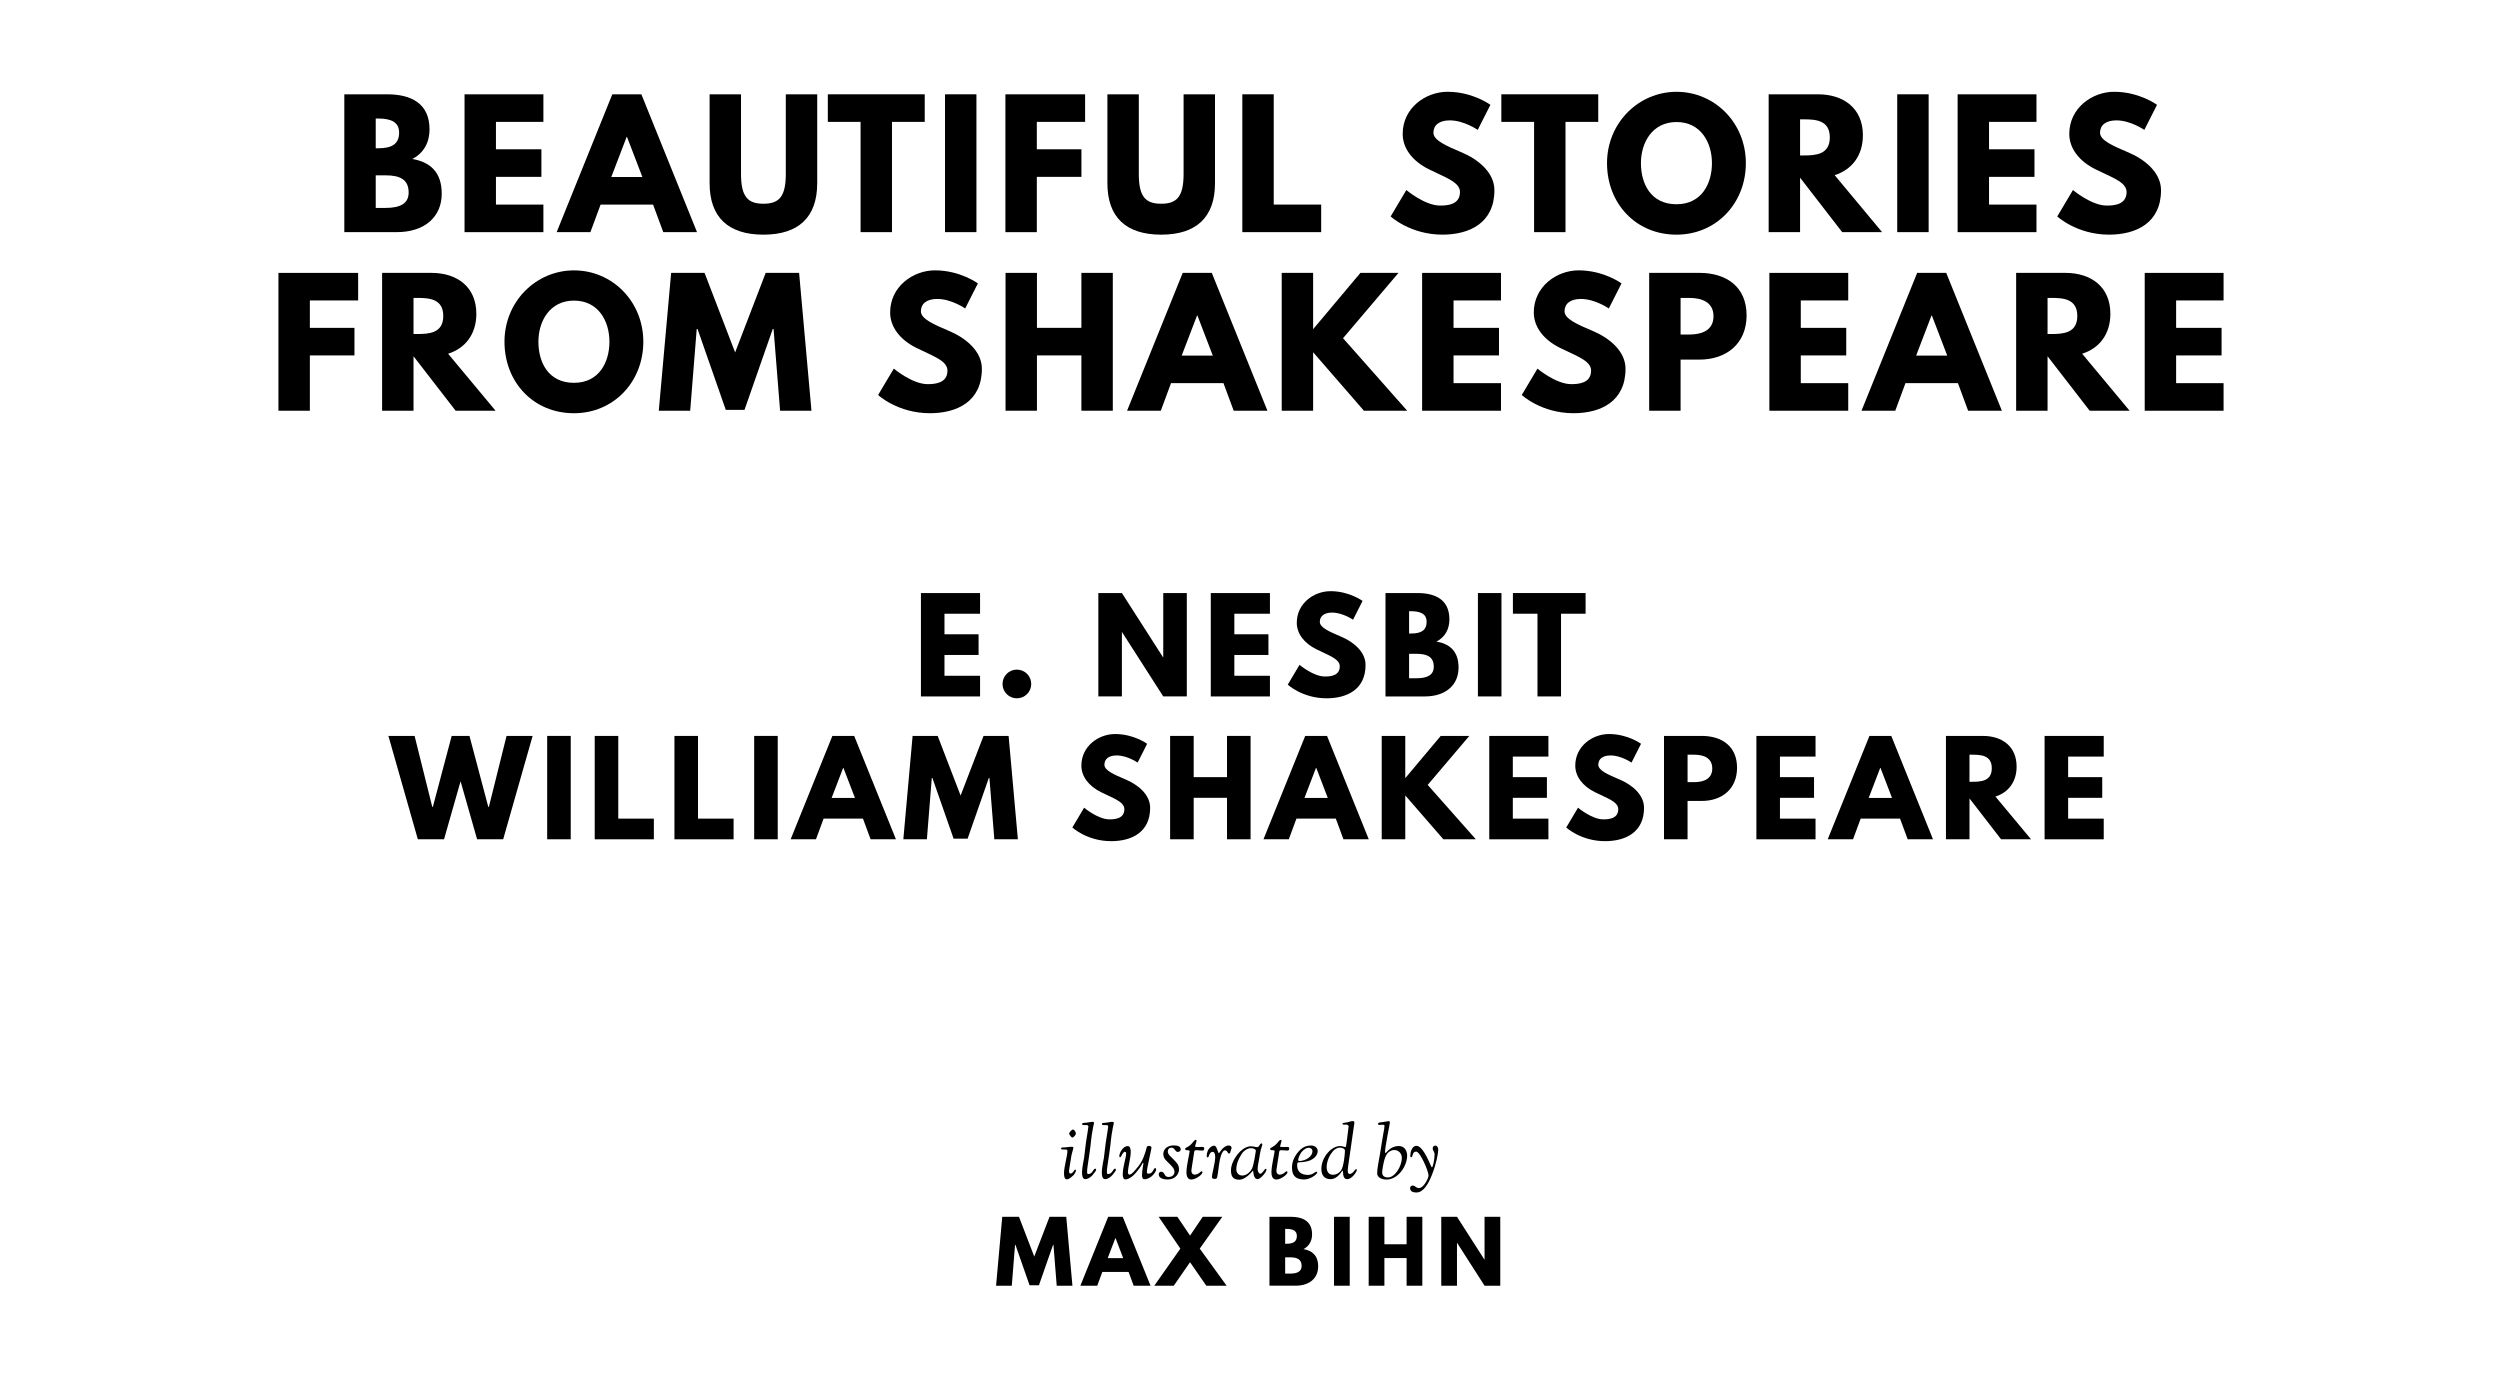
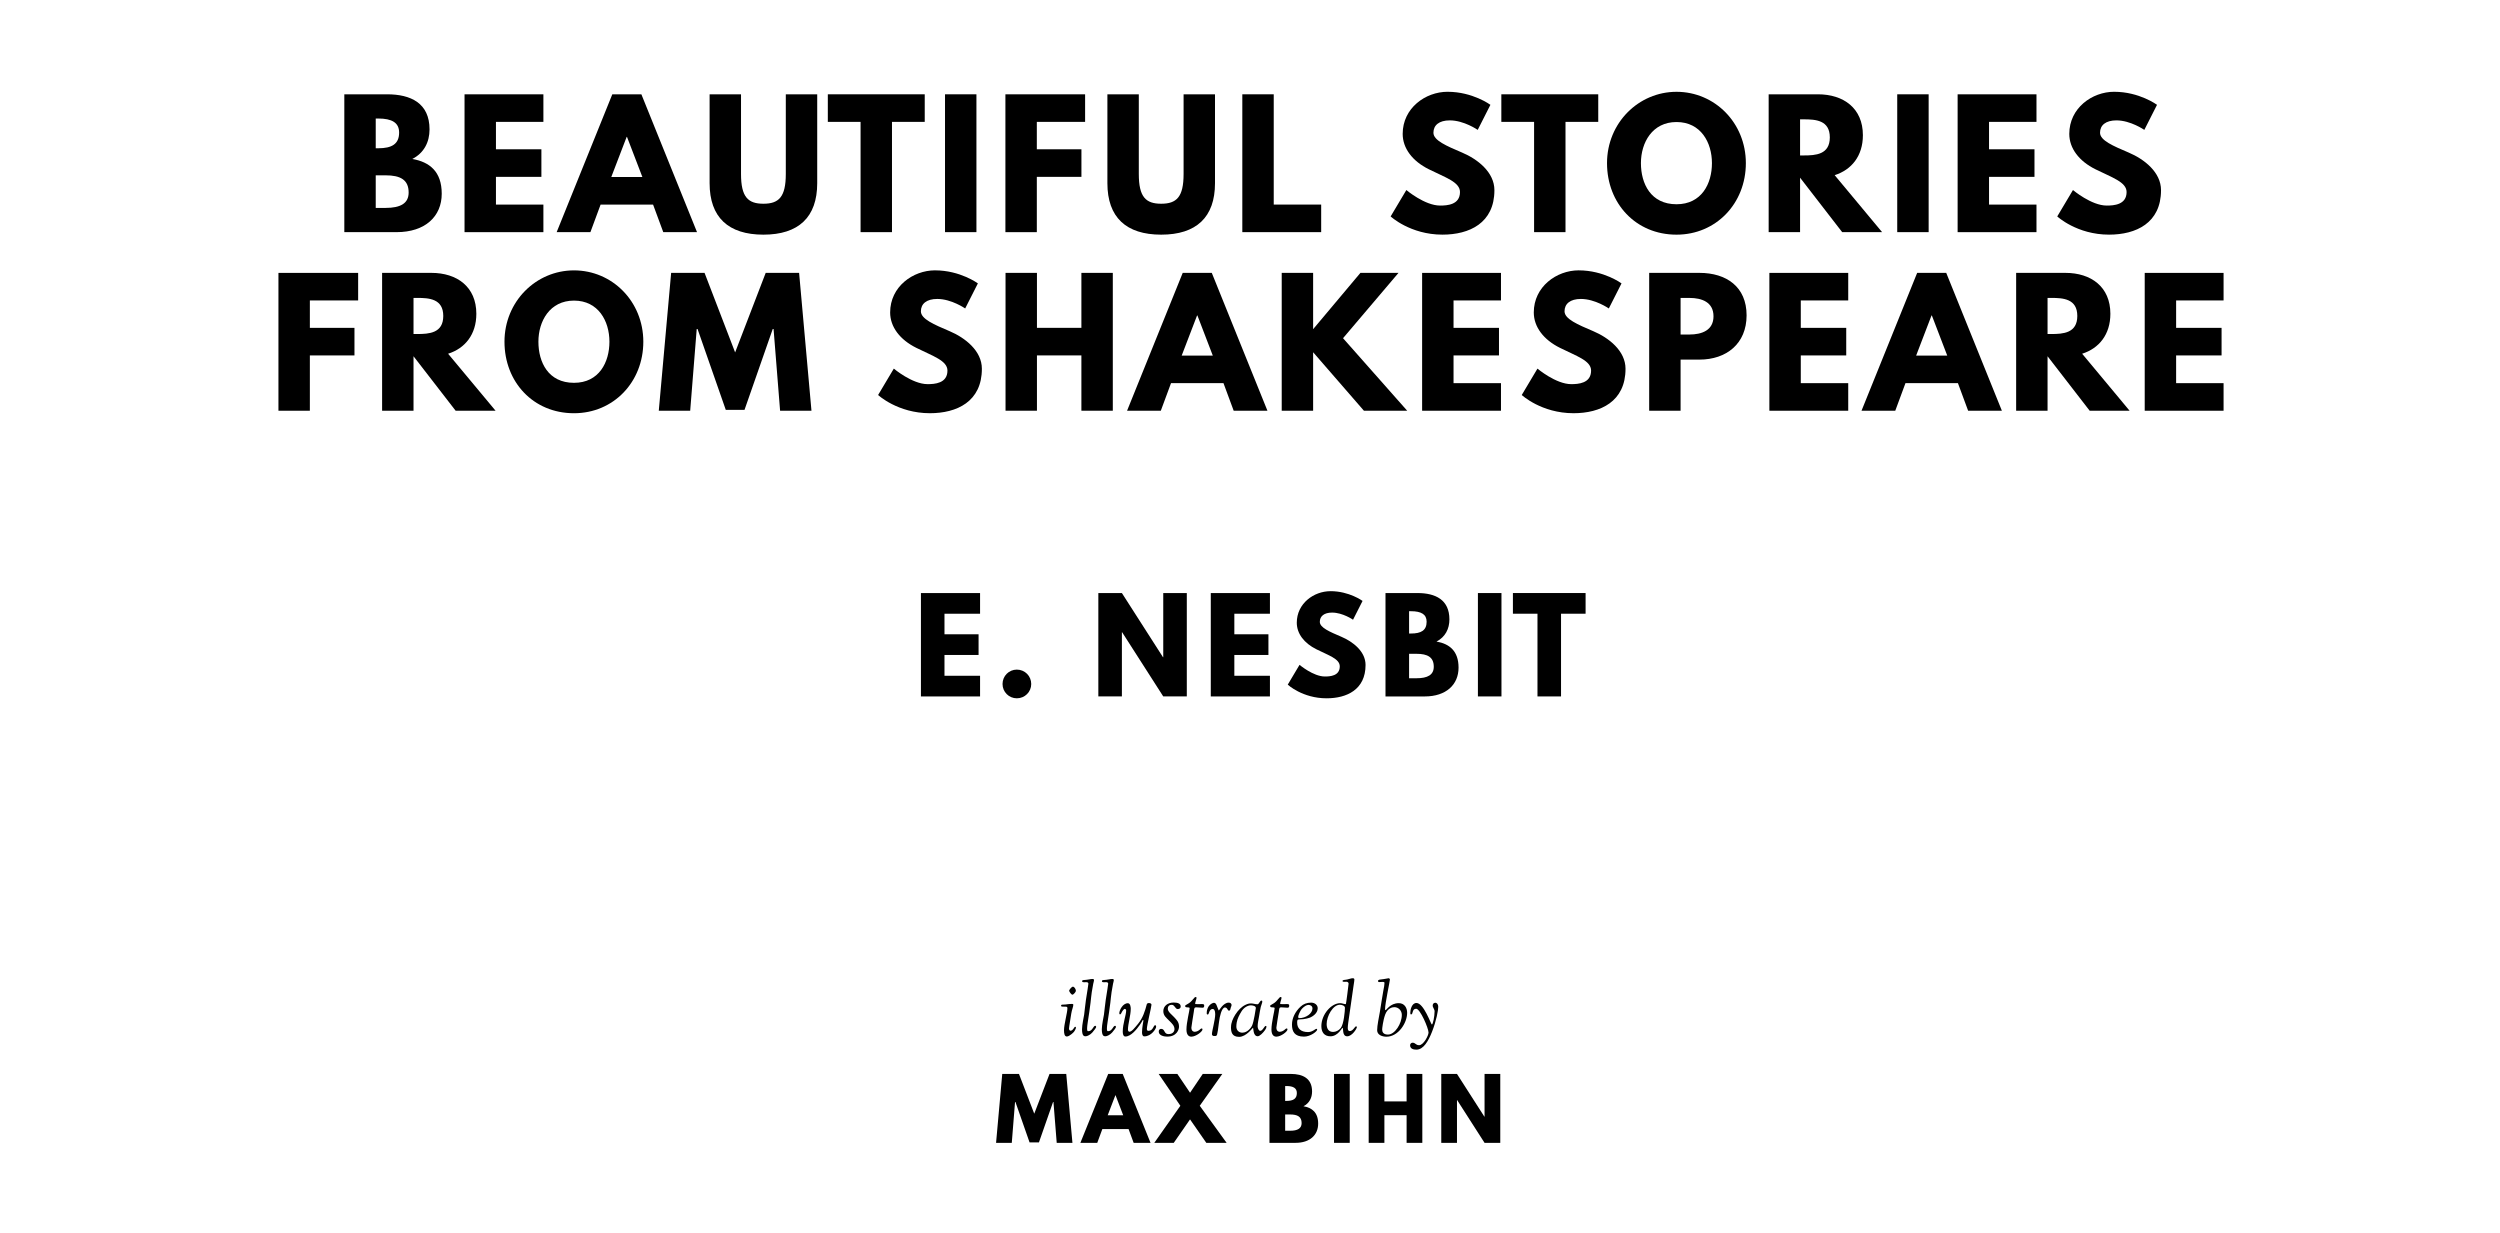
- <svg xmlns="http://www.w3.org/2000/svg" version="1.1" viewBox="0 0 1400 770">
+ <svg xmlns="http://www.w3.org/2000/svg" version="1.1" viewBox="0 0 1400 690">
  <g aria-label="BEAUTIFUL STORIES">
    <path d="M192.82,52.81l23.95,0.00c13.29,0.00,23.77,4.96,23.77,19.65c0.00,7.11-3.09,13.19-9.64,16.56c9.64,1.68,16.47,7.02,16.47,19.46c0.00,12.73-9.26,21.52-25.26,21.52l-29.29,0.00l0.00-77.19z  M210.41,83.03l1.40,0.00c7.58,0.00,11.70-2.34,11.70-8.80c0.00-5.52-4.02-7.86-11.70-7.86l-1.40,0.00l0.00,16.65z  M210.41,116.43l5.52,0.00c8.33,0.00,12.91-2.53,12.91-8.61c0.00-7.11-4.58-9.64-12.91-9.64l-5.52,0.00l0.00,18.25z" />
    <path d="M304.30,52.81l0.00,15.44l-26.57,0.00l0.00,15.35l25.45,0.00l0.00,15.44l-25.45,0.00l0.00,15.53l26.57,0.00l0.00,15.44l-44.16,0.00l0.00-77.19l44.16,0.00z" />
    <path d="M359.17,52.81l31.16,77.19l-18.90,0.00l-5.71-15.44l-29.38,0.00l-5.71,15.44l-18.90,0.00l31.16-77.19l16.28,0.00z  M359.73,99.12l-8.61-22.46l-0.19,0.00l-8.61,22.46l17.40,0.00z" />
    <path d="M457.64,52.81l0.00,49.78c0.00,19.09-10.48,28.82-30.13,28.82s-30.13-9.73-30.13-28.82l0.00-49.78l17.59,0.00l0.00,44.63c0.00,12.91,3.93,16.65,12.54,16.65s12.54-3.74,12.54-16.65l0.00-44.63l17.59,0.00z" />
    <path d="M463.58,68.25l0.00-15.44l54.27,0.00l0.00,15.44l-18.34,0.00l0.00,61.75l-17.59,0.00l0.00-61.75l-18.34,0.00z" />
    <path d="M546.80,52.81l0.00,77.19l-17.59,0.00l0.00-77.19l17.59,0.00z" />
    <path d="M607.66,52.81l0.00,15.44l-27.04,0.00l0.00,15.35l24.98,0.00l0.00,15.44l-24.98,0.00l0.00,30.97l-17.59,0.00l0.00-77.19l44.63,0.00z" />
    <path d="M680.40,52.81l0.00,49.78c0.00,19.09-10.48,28.82-30.13,28.82s-30.13-9.73-30.13-28.82l0.00-49.78l17.59,0.00l0.00,44.63c0.00,12.91,3.93,16.65,12.54,16.65s12.54-3.74,12.54-16.65l0.00-44.63l17.59,0.00z" />
    <path d="M713.29,52.81l0.00,61.75l26.57,0.00l0.00,15.44l-44.16,0.00l0.00-77.19l17.59,0.00z" />
    <path d="M810.68,51.40c14.04,0.00,23.95,7.30,23.95,7.30l-7.11,14.04s-7.67-5.33-15.63-5.33c-5.99,0.00-9.17,2.71-9.17,6.92c0.00,4.30,7.30,7.39,16.09,11.13c8.61,3.65,18.06,10.95,18.06,21.05c0.00,18.43-14.04,24.89-29.10,24.89c-18.06,0.00-29.01-10.20-29.01-10.20l8.80-14.78s10.29,8.70,18.90,8.70c3.84,0.00,11.13-0.37,11.13-7.58c0.00-5.61-8.23-8.14-17.40-12.73c-9.26-4.58-14.69-11.79-14.69-19.84c0.00-14.41,12.73-23.58,25.17-23.58z" />
    <path d="M840.75,68.25l0.00-15.44l54.27,0.00l0.00,15.44l-18.34,0.00l0.00,61.75l-17.59,0.00l0.00-61.75l-18.34,0.00z" />
    <path d="M899.93,91.36c0.00-22.55,17.68-39.95,38.92-39.95c21.43,0.00,38.83,17.40,38.83,39.95s-16.65,40.05-38.83,40.05c-22.83,0.00-38.92-17.50-38.92-40.05z  M918.92,91.36c0.00,11.51,5.52,23.02,19.93,23.02c14.04,0.00,19.84-11.51,19.84-23.02s-6.18-23.02-19.84-23.02c-13.57,0.00-19.93,11.51-19.93,23.02z" />
    <path d="M990.45,52.81l27.60,0.00c14.32,0.00,25.17,7.77,25.17,22.92c0.00,11.60-6.36,19.37-15.81,22.36l26.57,31.91l-22.36,0.00l-23.58-30.50l0.00,30.50l-17.59,0.00l0.00-77.19z  M1008.04,87.05l2.06,0.00c6.64,0.00,14.60-0.47,14.60-10.11s-7.95-10.11-14.60-10.11l-2.06,0.00l0.00,20.21z" />
    <path d="M1080.04,52.81l0.00,77.19l-17.59,0.00l0.00-77.19l17.59,0.00z" />
    <path d="M1140.43,52.81l0.00,15.44l-26.57,0.00l0.00,15.35l25.45,0.00l0.00,15.44l-25.45,0.00l0.00,15.53l26.57,0.00l0.00,15.44l-44.16,0.00l0.00-77.19l44.16,0.00z" />
    <path d="M1183.98,51.40c14.04,0.00,23.95,7.30,23.95,7.30l-7.11,14.04s-7.67-5.33-15.63-5.33c-5.99,0.00-9.17,2.71-9.17,6.92c0.00,4.30,7.30,7.39,16.09,11.13c8.61,3.65,18.06,10.95,18.06,21.05c0.00,18.43-14.04,24.89-29.10,24.89c-18.06,0.00-29.01-10.20-29.01-10.20l8.80-14.78s10.29,8.70,18.90,8.70c3.84,0.00,11.13-0.37,11.13-7.58c0.00-5.61-8.23-8.14-17.40-12.73c-9.26-4.58-14.69-11.79-14.69-19.84c0.00-14.41,12.73-23.58,25.17-23.58z" />
  </g>
  <g aria-label="FROM SHAKESPEARE">
    <path d="M200.56,152.81l0.00,15.44l-27.04,0.00l0.00,15.35l24.98,0.00l0.00,15.44l-24.98,0.00l0.00,30.97l-17.59,0.00l0.00-77.19l44.63,0.00z" />
    <path d="M213.98,152.81l27.60,0.00c14.32,0.00,25.17,7.77,25.17,22.92c0.00,11.60-6.36,19.37-15.81,22.36l26.57,31.91l-22.36,0.00l-23.58-30.50l0.00,30.50l-17.59,0.00l0.00-77.19z  M231.57,187.05l2.06,0.00c6.64,0.00,14.60-0.47,14.60-10.11s-7.95-10.11-14.60-10.11l-2.06,0.00l0.00,20.21z" />
    <path d="M282.51,191.36c0.00-22.55,17.68-39.95,38.92-39.95c21.43,0.00,38.83,17.40,38.83,39.95s-16.65,40.05-38.83,40.05c-22.83,0.00-38.92-17.50-38.92-40.05z  M301.51,191.36c0.00,11.51,5.52,23.02,19.93,23.02c14.04,0.00,19.84-11.51,19.84-23.02s-6.18-23.02-19.84-23.02c-13.57,0.00-19.93,11.51-19.93,23.02z" />
    <path d="M436.85,230.00l-3.65-45.75l-0.47,0.00l-15.81,45.29l-10.48,0.00l-15.81-45.29l-0.47,0.00l-3.65,45.75l-17.59,0.00l6.92-77.19l18.71,0.00l17.12,44.54l17.12-44.54l18.71,0.00l6.92,77.19l-17.59,0.00z" />
    <path d="M523.66,151.40c14.04,0.00,23.95,7.30,23.95,7.30l-7.11,14.04s-7.67-5.33-15.63-5.33c-5.99,0.00-9.17,2.71-9.17,6.92c0.00,4.30,7.30,7.39,16.09,11.13c8.61,3.65,18.06,10.95,18.06,21.05c0.00,18.43-14.04,24.89-29.10,24.89c-18.06,0.00-29.01-10.20-29.01-10.20l8.80-14.78s10.29,8.70,18.90,8.70c3.84,0.00,11.13-0.37,11.13-7.58c0.00-5.61-8.23-8.14-17.40-12.73c-9.26-4.58-14.69-11.79-14.69-19.84c0.00-14.41,12.73-23.58,25.17-23.58z" />
    <path d="M580.69,199.03l0.00,30.97l-17.59,0.00l0.00-77.19l17.59,0.00l0.00,30.78l24.89,0.00l0.00-30.78l17.59,0.00l0.00,77.19l-17.59,0.00l0.00-30.97l-24.89,0.00z" />
    <path d="M678.60,152.81l31.16,77.19l-18.90,0.00l-5.71-15.44l-29.38,0.00l-5.71,15.44l-18.90,0.00l31.16-77.19l16.28,0.00z  M679.16,199.12l-8.61-22.46l-0.19,0.00l-8.61,22.46l17.40,0.00z" />
    <path d="M788.02,230.00l-24.23,0.00l-28.44-32.75l0.00,32.75l-17.59,0.00l0.00-77.19l17.59,0.00l0.00,31.53l26.48-31.53l21.33,0.00l-31.06,36.58z" />
    <path d="M840.55,152.81l0.00,15.44l-26.57,0.00l0.00,15.35l25.45,0.00l0.00,15.44l-25.45,0.00l0.00,15.53l26.57,0.00l0.00,15.44l-44.16,0.00l0.00-77.19l44.16,0.00z" />
    <path d="M884.10,151.40c14.04,0.00,23.95,7.30,23.95,7.30l-7.11,14.04s-7.67-5.33-15.63-5.33c-5.99,0.00-9.17,2.71-9.17,6.92c0.00,4.30,7.30,7.39,16.09,11.13c8.61,3.65,18.06,10.95,18.06,21.05c0.00,18.43-14.04,24.89-29.10,24.89c-18.06,0.00-29.01-10.20-29.01-10.20l8.80-14.78s10.29,8.70,18.90,8.70c3.84,0.00,11.13-0.37,11.13-7.58c0.00-5.61-8.23-8.14-17.40-12.73c-9.26-4.58-14.69-11.79-14.69-19.84c0.00-14.41,12.73-23.58,25.17-23.58z" />
    <path d="M923.54,152.81l28.16,0.00c15.06,0.00,26.39,7.77,26.39,23.77c0.00,15.91-11.32,24.80-26.39,24.80l-10.57,0.00l0.00,28.63l-17.59,0.00l0.00-77.19z  M941.13,187.33l4.96,0.00c6.92,0.00,13.47-2.34,13.47-10.20c0.00-7.95-6.55-10.29-13.47-10.29l-4.96,0.00l0.00,20.49z" />
    <path d="M1035.01,152.81l0.00,15.44l-26.57,0.00l0.00,15.35l25.45,0.00l0.00,15.44l-25.45,0.00l0.00,15.53l26.57,0.00l0.00,15.44l-44.16,0.00l0.00-77.19l44.16,0.00z" />
    <path d="M1089.89,152.81l31.16,77.19l-18.90,0.00l-5.71-15.44l-29.38,0.00l-5.71,15.44l-18.90,0.00l31.16-77.19l16.28,0.00z  M1090.45,199.12l-8.61-22.46l-0.19,0.00l-8.61,22.46l17.40,0.00z" />
    <path d="M1129.04,152.81l27.60,0.00c14.32,0.00,25.17,7.77,25.17,22.92c0.00,11.60-6.36,19.37-15.81,22.36l26.57,31.91l-22.36,0.00l-23.58-30.50l0.00,30.50l-17.59,0.00l0.00-77.19z  M1146.63,187.05l2.06,0.00c6.64,0.00,14.60-0.47,14.60-10.11s-7.95-10.11-14.60-10.11l-2.06,0.00l0.00,20.21z" />
    <path d="M1245.20,152.81l0.00,15.44l-26.57,0.00l0.00,15.35l25.45,0.00l0.00,15.44l-25.45,0.00l0.00,15.53l26.57,0.00l0.00,15.44l-44.16,0.00l0.00-77.19l44.16,0.00z" />
  </g>
  <g aria-label="E. NESBIT">
    <path d="M548.84,332.11l0.00,11.58l-19.93,0.00l0.00,11.51l19.09,0.00l0.00,11.58l-19.09,0.00l0.00,11.65l19.93,0.00l0.00,11.58l-33.12,0.00l0.00-57.89l33.12,0.00z" />
    <path d="M569.42,374.98c4.49,0.00,8.07,3.58,8.07,8.07c0.00,4.42-3.58,8.00-8.07,8.00c-4.42,0.00-8.00-3.58-8.00-8.00c0.00-4.49,3.58-8.07,8.00-8.07z" />
    <path d="M628.26,354.07l0.00,35.93l-13.19,0.00l0.00-57.89l13.19,0.00l23.02,35.93l0.14,0.00l0.00-35.93l13.19,0.00l0.00,57.89l-13.19,0.00l-23.02-35.93l-0.14,0.00z" />
    <path d="M711.16,332.11l0.00,11.58l-19.93,0.00l0.00,11.51l19.09,0.00l0.00,11.58l-19.09,0.00l0.00,11.65l19.93,0.00l0.00,11.58l-33.12,0.00l0.00-57.89l33.12,0.00z" />
    <path d="M745.07,331.05c10.53,0.00,17.96,5.47,17.96,5.47l-5.33,10.53s-5.75-4.00-11.72-4.00c-4.49,0.00-6.88,2.04-6.88,5.19c0.00,3.23,5.47,5.54,12.07,8.35c6.46,2.74,13.54,8.21,13.54,15.79c0.00,13.82-10.53,18.67-21.82,18.67c-13.54,0.00-21.75-7.65-21.75-7.65l6.60-11.09s7.72,6.53,14.18,6.53c2.88,0.00,8.35-0.28,8.35-5.68c0.00-4.21-6.18-6.11-13.05-9.54c-6.95-3.44-11.02-8.84-11.02-14.88c0.00-10.81,9.54-17.68,18.88-17.68z" />
    <path d="M775.89,332.11l17.96,0.00c9.96,0.00,17.82,3.72,17.82,14.74c0.00,5.33-2.32,9.89-7.23,12.42c7.23,1.26,12.35,5.26,12.35,14.60c0.00,9.54-6.95,16.14-18.95,16.14l-21.96,0.00l0.00-57.89z  M789.09,354.77l1.05,0.00c5.68,0.00,8.77-1.75,8.77-6.60c0.00-4.14-3.02-5.89-8.77-5.89l-1.05,0.00l0.00,12.49z  M789.09,379.82l4.14,0.00c6.25,0.00,9.68-1.89,9.68-6.46c0.00-5.33-3.44-7.23-9.68-7.23l-4.14,0.00l0.00,13.68z" />
    <path d="M840.82,332.11l0.00,57.89l-13.19,0.00l0.00-57.89l13.19,0.00z" />
    <path d="M847.23,343.68l0.00-11.58l40.70,0.00l0.00,11.58l-13.75,0.00l0.00,46.32l-13.19,0.00l0.00-46.32l-13.75,0.00z" />
  </g>
-   <g aria-label="WILLIAM SHAKESPEARE">
-     <path d="M267.18,470.00l-9.26-32.49l-9.26,32.49l-14.67,0.00l-16.49-57.89l14.67,0.00l9.89,39.72l0.35,0.00l10.53-39.72l9.96,0.00l10.53,39.72l0.35,0.00l9.89-39.72l14.60,0.00l-16.49,57.89l-14.60,0.00z" />
-     <path d="M319.61,412.11l0.00,57.89l-13.19,0.00l0.00-57.89l13.19,0.00z" />
-     <path d="M346.23,412.11l0.00,46.32l19.93,0.00l0.00,11.58l-33.12,0.00l0.00-57.89l13.19,0.00z" />
-     <path d="M390.88,412.11l0.00,46.32l19.93,0.00l0.00,11.58l-33.12,0.00l0.00-57.89l13.19,0.00z" />
-     <path d="M435.53,412.11l0.00,57.89l-13.19,0.00l0.00-57.89l13.19,0.00z" />
-     <path d="M478.35,412.11l23.37,57.89l-14.18,0.00l-4.28-11.58l-22.04,0.00l-4.28,11.58l-14.18,0.00l23.37-57.89l12.21,0.00z  M478.77,446.84l-6.46-16.84l-0.14,0.00l-6.46,16.84l13.05,0.00z" />
-     <path d="M556.82,470.00l-2.74-34.32l-0.35,0.00l-11.86,33.96l-7.86,0.00l-11.86-33.96l-0.35,0.00l-2.74,34.32l-13.19,0.00l5.19-57.89l14.04,0.00l12.84,33.40l12.84-33.40l14.04,0.00l5.19,57.89l-13.19,0.00z" />
-     <path d="M624.44,411.05c10.53,0.00,17.96,5.47,17.96,5.47l-5.33,10.53s-5.75-4.00-11.72-4.00c-4.49,0.00-6.88,2.04-6.88,5.19c0.00,3.23,5.47,5.54,12.07,8.35c6.46,2.74,13.54,8.21,13.54,15.79c0.00,13.82-10.53,18.67-21.82,18.67c-13.54,0.00-21.75-7.65-21.75-7.65l6.60-11.09s7.72,6.53,14.18,6.53c2.88,0.00,8.35-0.28,8.35-5.68c0.00-4.21-6.18-6.11-13.05-9.54c-6.95-3.44-11.02-8.84-11.02-14.88c0.00-10.81,9.54-17.68,18.88-17.68z" />
-     <path d="M668.46,446.77l0.00,23.23l-13.19,0.00l0.00-57.89l13.19,0.00l0.00,23.09l18.67,0.00l0.00-23.09l13.19,0.00l0.00,57.89l-13.19,0.00l0.00-23.23l-18.67,0.00z" />
-     <path d="M743.14,412.11l23.37,57.89l-14.18,0.00l-4.28-11.58l-22.04,0.00l-4.28,11.58l-14.18,0.00l23.37-57.89l12.21,0.00z  M743.56,446.84l-6.46-16.84l-0.14,0.00l-6.46,16.84l13.05,0.00z" />
-     <path d="M826.46,470.00l-18.18,0.00l-21.33-24.56l0.00,24.56l-13.19,0.00l0.00-57.89l13.19,0.00l0.00,23.65l19.86-23.65l16.00,0.00l-23.30,27.44z" />
-     <path d="M867.11,412.11l0.00,11.58l-19.93,0.00l0.00,11.51l19.09,0.00l0.00,11.58l-19.09,0.00l0.00,11.65l19.93,0.00l0.00,11.58l-33.12,0.00l0.00-57.89l33.12,0.00z" />
-     <path d="M901.02,411.05c10.53,0.00,17.96,5.47,17.96,5.47l-5.33,10.53s-5.75-4.00-11.72-4.00c-4.49,0.00-6.88,2.04-6.88,5.19c0.00,3.23,5.47,5.54,12.07,8.35c6.46,2.74,13.54,8.21,13.54,15.79c0.00,13.82-10.53,18.67-21.82,18.67c-13.54,0.00-21.75-7.65-21.75-7.65l6.60-11.09s7.72,6.53,14.18,6.53c2.88,0.00,8.35-0.28,8.35-5.68c0.00-4.21-6.18-6.11-13.05-9.54c-6.95-3.44-11.02-8.84-11.02-14.88c0.00-10.81,9.54-17.68,18.88-17.68z" />
-     <path d="M931.84,412.11l21.12,0.00c11.30,0.00,19.79,5.82,19.79,17.82c0.00,11.93-8.49,18.60-19.79,18.60l-7.93,0.00l0.00,21.47l-13.19,0.00l0.00-57.89z  M945.04,438.00l3.72,0.00c5.19,0.00,10.11-1.75,10.11-7.65c0.00-5.96-4.91-7.72-10.11-7.72l-3.72,0.00l0.00,15.37z" />
-     <path d="M1016.70,412.11l0.00,11.58l-19.93,0.00l0.00,11.51l19.09,0.00l0.00,11.58l-19.09,0.00l0.00,11.65l19.93,0.00l0.00,11.58l-33.12,0.00l0.00-57.89l33.12,0.00z" />
-     <path d="M1059.11,412.11l23.37,57.89l-14.18,0.00l-4.28-11.58l-22.04,0.00l-4.28,11.58l-14.18,0.00l23.37-57.89l12.21,0.00z  M1059.53,446.84l-6.46-16.84l-0.14,0.00l-6.46,16.84l13.05,0.00z" />
-     <path d="M1089.72,412.11l20.70,0.00c10.74,0.00,18.88,5.82,18.88,17.19c0.00,8.70-4.77,14.53-11.86,16.77l19.93,23.93l-16.77,0.00l-17.68-22.88l0.00,22.88l-13.19,0.00l0.00-57.89z  M1102.91,437.79l1.54,0.00c4.98,0.00,10.95-0.35,10.95-7.58s-5.96-7.58-10.95-7.58l-1.54,0.00l0.00,15.16z" />
-     <path d="M1178.09,412.11l0.00,11.58l-19.93,0.00l0.00,11.51l19.09,0.00l0.00,11.58l-19.09,0.00l0.00,11.65l19.93,0.00l0.00,11.58l-33.12,0.00l0.00-57.89l33.12,0.00z" />
-   </g>
  <g aria-label="illustrated by">
-     <path d="M594.20,643.17c0.00-0.55,0.51-0.60,0.98-0.60l0.43,0.00c1.70,0.00,2.42-0.38,4.85-0.38c0.30,0.00,0.60,0.17,0.60,0.47c0.00,1.11-0.81,2.76-1.15,4.93c-1.28,8.03-1.28,7.95-1.28,8.46c0.00,0.60,0.43,1.15,0.85,1.15c1.45,0.00,2.04-2.21,2.64-2.21c0.26,0.00,0.43,0.17,0.43,0.47c0.00,0.51-0.77,1.96-1.23,2.47c0.00,0.00-2.34,2.51-3.91,2.51c-1.28,0.00-1.57-1.70-1.57-3.53c0.00-3.23,1.91-9.86,1.91-12.28c0.00-0.72-0.26-0.89-1.02-0.89c-0.89,0.00-1.57-0.04-1.91-0.04c-0.26,0.00-0.60-0.09-0.60-0.51z  M598.70,634.79c0.00-0.38,1.36-2.25,2.13-2.25c0.85,0.00,1.66,1.49,1.66,2.25c0.00,0.85-1.49,2.25-1.87,2.25c-0.77,0.00-1.91-1.83-1.91-2.25z" />
-     <path d="M605.93,656.34c0.00-2.42,1.11-7.44,1.19-8.12c0.38-2.68,0.60-5.70,1.02-8.42c0.72-4.59,1.36-8.42,1.36-8.93s-0.43-0.85-1.06-0.85s-0.72,0.04-1.23,0.04c-0.85,0.00-1.23-0.13-1.23-0.60c0.00-0.21,0.09-0.55,0.64-0.60c3.10-0.21,4.04-0.64,5.14-0.64c0.68,0.00,0.89,0.26,0.89,0.68c0.00,0.60-0.30,1.15-0.43,1.96c-1.57,8.25-0.85,6.67-2.21,15.81c-0.72,5.02-1.23,7.69-1.23,9.14s0.13,1.66,0.68,1.66c2.34,0.00,2.76-3.02,3.87-3.02c0.30,0.00,0.51,0.26,0.51,0.68s-1.11,1.87-2.13,3.06c-1.11,1.28-2.89,2.13-3.70,2.13c-0.85,0.00-2.08,0.00-2.08-4.00z" />
-     <path d="M617.02,656.34c0.00-2.42,1.11-7.44,1.19-8.12c0.38-2.68,0.60-5.70,1.02-8.42c0.72-4.59,1.36-8.42,1.36-8.93s-0.43-0.85-1.06-0.85s-0.72,0.04-1.23,0.04c-0.85,0.00-1.23-0.13-1.23-0.60c0.00-0.21,0.09-0.55,0.64-0.60c3.10-0.21,4.04-0.64,5.14-0.64c0.68,0.00,0.89,0.26,0.89,0.68c0.00,0.60-0.30,1.15-0.43,1.96c-1.57,8.25-0.85,6.67-2.21,15.81c-0.72,5.02-1.23,7.69-1.23,9.14s0.13,1.66,0.68,1.66c2.34,0.00,2.76-3.02,3.87-3.02c0.30,0.00,0.51,0.26,0.51,0.68s-1.11,1.87-2.13,3.06c-1.11,1.28-2.89,2.13-3.70,2.13c-0.85,0.00-2.08,0.00-2.08-4.00z" />
-     <path d="M626.80,647.50c0.00-1.79,1.96-5.70,4.80-5.70c1.53,0.00,1.62,2.59,1.62,3.10c0.00,3.74-1.57,8.50-1.57,11.73c0.00,0.72,0.47,1.15,0.77,1.15c1.36,0.00,2.85-2.00,4.85-4.38c2.76-3.36,3.95-7.27,4.93-11.01c0.13-0.55,0.81-0.68,1.23-0.68c0.68,0.00,1.40,0.30,1.40,0.94c0.00,1.15-2.59,11.43-2.59,13.60c0.00,0.94,0.55,1.02,0.94,1.02c2.59,0.00,2.76-3.15,3.66-3.15c0.55,0.00,0.60,0.51,0.60,0.89c0.00,1.02-2.64,5.36-6.63,5.36c-0.94,0.00-1.28-0.98-1.28-2.30c0.00-2.72,0.77-6.08,0.77-6.46c0.00-0.30-0.09-0.47-0.21-0.47c-0.26,0.00-0.47,0.94-1.74,2.72c-1.91,2.72-5.06,6.59-8.16,6.59c-1.15,0.00-1.45-1.49-1.45-2.72c0.00-4.59,1.91-9.27,1.91-11.86c0.00-0.47-0.30-0.89-0.85-0.89c-0.38,0.00-1.32,1.11-1.91,2.47c-0.17,0.43-0.43,0.60-0.64,0.60c-0.26,0.00-0.43-0.26-0.43-0.55z" />
-     <path d="M648.91,657.70c0.00-1.32,0.85-1.53,1.36-1.53c2.17,0.00,1.45,2.93,4.04,2.93c3.10,0.00,3.40-2.21,3.40-2.72c0.00-2.00-1.40-3.23-2.93-4.76c-1.70-1.74-3.32-2.85-3.32-5.40c0.00-2.85,2.47-4.80,5.78-4.80c2.30,0.00,3.95,0.55,3.95,2.21c0.00,1.32-1.40,1.45-1.62,1.45c-1.53,0.00-1.70-2.38-3.36-2.38c-1.62,0.00-2.25,0.98-2.25,2.25c0.00,1.62,2.34,3.36,3.36,4.46c1.32,1.49,2.93,2.68,2.93,5.53c0.00,1.53-1.19,5.57-6.63,5.57c-1.66,0.00-4.72-0.55-4.72-2.81z" />
-     <path d="M663.66,643.42c0.00-0.85,1.62-0.81,3.49-2.76c1.70-1.79,1.79-2.34,2.47-2.34c0.21,0.00,0.43,0.13,0.43,0.51c0.00,0.55-0.77,2.55-0.77,3.19c0.00,0.26,0.09,0.30,1.49,0.30c1.66,0.00,2.00-0.04,2.47-0.04c0.89,0.00,1.11,0.30,1.11,0.81c0.00,0.98-0.26,1.23-1.02,1.23c-0.68,0.00-2.51-0.21-3.44-0.21c-1.23,0.00-1.11,0.77-1.36,2.51c-0.38,2.64-1.36,8.16-1.36,8.84c0.00,2.25,1.57,2.34,1.74,2.34c2.34,0.00,3.32-1.87,4.00-1.87c0.13,0.00,0.47,0.00,0.47,0.60c0.00,1.11-3.61,4.00-6.25,4.00c-1.15,0.00-2.72-0.68-2.72-4.00c0.00-3.91,1.79-10.80,1.79-11.94c0.00-0.89-2.51,0.04-2.51-1.15z" />
-     <path d="M675.77,647.42c0.00-4.85,3.61-5.87,4.00-5.87c0.89,0.00,1.32,0.81,1.57,1.49c1.06,2.76,1.11,2.81,1.19,2.81c0.30,0.00,2.42-4.38,5.57-4.38c1.11,0.00,1.57,0.72,1.57,1.32c0.00,0.55-0.34,1.11-0.47,1.57c-0.09,0.30-0.17,1.62-0.94,1.62c-0.94,0.00-0.77-1.79-2.30-1.79c-1.91,0.00-2.98,5.57-3.19,7.35l-0.21,1.40c-0.94,7.23-0.85,7.23-2.38,7.23l-0.21,0.00c-0.43,0.00-1.28-0.09-1.28-1.11c0.00-1.70,1.83-7.95,1.83-11.14c0.00-2.13-0.68-2.89-1.45-2.89c-1.74,0.00-2.08,2.55-2.34,2.85c-0.13,0.13-0.26,0.26-0.47,0.26c-0.17,0.00-0.51-0.13-0.51-0.72z" />
-     <path d="M689.37,655.15c0.00-2.38,1.06-4.80,2.38-6.93c1.53-2.42,3.49-4.46,5.74-5.53c1.15-0.55,2.00-0.77,3.10-0.77c1.32,0.00,2.21,0.47,3.61,0.47c0.85,0.00,1.36-2.08,2.21-2.08c0.26,0.00,0.47,0.17,0.47,0.64c0.00,0.68-0.55,1.70-0.85,2.93c-0.38,1.57-0.64,3.53-0.98,5.44c-0.34,1.87-0.77,3.83-0.77,5.44c0.00,1.11,0.64,2.51,1.45,2.51c1.40,0.00,2.30-2.76,3.10-2.76c0.34,0.00,0.38,0.30,0.38,0.47c0.00,0.43-0.21,1.06-0.77,1.83c-1.06,1.53-2.98,3.49-4.12,3.49c-2.72,0.00-2.34-4.76-2.64-4.76c-0.21,0.00-3.74,5.10-7.78,5.10s-4.55-2.72-4.55-5.48z  M692.35,654.90c0.00,2.13,1.53,3.40,3.32,3.40c3.06,0.00,5.06-3.06,5.44-3.83c1.02-2.04,2.17-9.86,2.17-9.99c0.00-1.19-1.91-1.49-2.81-1.49c-1.74,0.00-4.00,1.28-5.27,3.44c-1.23,2.04-2.25,3.95-2.64,6.16c-0.13,0.77-0.21,1.53-0.21,2.30z" />
-     <path d="M711.26,643.42c0.00-0.85,1.62-0.81,3.49-2.76c1.70-1.79,1.79-2.34,2.47-2.34c0.21,0.00,0.43,0.13,0.43,0.51c0.00,0.55-0.77,2.55-0.77,3.19c0.00,0.26,0.09,0.30,1.49,0.30c1.66,0.00,2.00-0.04,2.47-0.04c0.89,0.00,1.11,0.30,1.11,0.81c0.00,0.98-0.26,1.23-1.02,1.23c-0.68,0.00-2.51-0.21-3.44-0.21c-1.23,0.00-1.11,0.77-1.36,2.51c-0.38,2.64-1.36,8.16-1.36,8.84c0.00,2.25,1.57,2.34,1.74,2.34c2.34,0.00,3.32-1.87,4.00-1.87c0.13,0.00,0.47,0.00,0.47,0.60c0.00,1.11-3.61,4.00-6.25,4.00c-1.15,0.00-2.72-0.68-2.72-4.00c0.00-3.91,1.79-10.80,1.79-11.94c0.00-0.89-2.51,0.04-2.51-1.15z" />
-     <path d="M723.51,653.75c0.00-3.66,1.87-7.31,4.80-10.03c1.57-1.49,3.53-2.25,5.91-2.25c2.00,0.00,3.70,1.28,3.70,3.15c0.00,3.06-3.32,4.80-4.12,5.14c-0.38,0.17-2.68,1.11-6.67,1.15c-0.60,0.00-0.72,0.64-0.72,1.74c0.00,3.19,1.91,5.31,6.12,5.31c2.42,0.00,4.12-1.83,4.59-1.83c0.34,0.00,0.51,0.17,0.51,0.43c0.00,0.98-3.70,3.95-7.40,3.95c-5.40,0.00-6.72-2.98-6.72-6.76z  M726.99,649.33c0.00,0.30,0.09,0.85,0.38,0.85c4.12,0.00,7.61-2.76,7.61-5.44c0.00-1.62-1.53-2.00-2.25-2.00c-1.06,0.00-2.38,0.85-3.49,2.00c-1.28,1.32-2.25,4.04-2.25,4.59z" />
-     <path d="M739.96,654.69c0.00-6.59,5.53-12.92,10.58-12.92c1.11,0.00,1.96,0.55,3.15,0.55c0.13,0.00,1.53-11.18,1.53-11.48c0.00-0.64-0.60-1.06-1.23-1.06c-0.47,0.00-1.45,0.04-1.49,0.04c-0.43,0.00-0.68-0.17-0.68-0.47c0.00-0.72,1.49-0.55,2.68-0.85c2.38-0.60,2.13-0.68,3.27-0.68c0.38,0.00,0.68,0.34,0.68,0.72c0.00,1.11-0.43,2.47-2.81,19.85c-0.47,3.23-0.89,5.91-0.89,7.18c0.00,0.94,0.13,1.83,1.11,1.83c1.87,0.00,2.85-2.64,3.53-2.64c0.34,0.00,0.47,0.21,0.47,0.38c0.00,0.89-2.68,5.19-5.44,5.19c-2.98,0.00-2.00-4.76-2.59-4.76c-0.38,0.00-2.55,4.76-6.76,4.76c-3.61,0.00-5.10-2.47-5.10-5.65z  M742.93,653.50c0.00,2.47,1.02,4.38,3.61,4.38c1.53,0.00,3.19-0.81,4.29-2.21c1.70-2.13,2.34-9.61,2.34-11.31c0.00-1.15-1.70-1.70-2.85-1.70c-3.91,0.00-7.40,6.38-7.40,10.84z" />
-     <path d="M771.20,656.98c0.00-2.72,0.98-7.14,1.57-10.58c0.77-4.42,1.28-8.54,1.91-11.69c0.38-1.83,0.64-3.32,0.64-4.34c0.00-0.21-0.21-0.51-1.06-0.51c-0.64,0.00-1.11,0.09-1.74,0.09c-0.47,0.00-0.81,0.00-0.81-0.60c0.00-0.85,1.19-0.81,3.15-1.06c1.66-0.21,2.42-0.47,2.68-0.47c0.47,0.00,0.81,0.30,0.81,0.77c0.00,0.77-2.72,13.43-2.72,16.49c0.00,0.30,0.13,0.64,0.21,0.64c0.60,0.00,2.59-3.95,7.48-3.95c3.19,0.00,4.68,2.64,4.68,5.40c0.00,5.78-5.02,13.39-11.60,13.39c-2.51,0.00-5.19-1.11-5.19-3.57z  M774.01,656.47c0.00,1.45,0.64,2.89,3.27,2.89c3.83,0.00,7.74-6.12,7.74-11.01c0.00-2.38-1.83-4.34-4.17-4.34c-1.02,0.00-3.78,0.43-5.14,4.12c-1.23,3.36-1.70,7.91-1.70,8.33z" />
-     <path d="M789.65,665.31c0.00-0.72,0.64-1.40,1.36-1.40c1.70,0.00,1.74,1.40,3.70,1.40c2.47,0.00,5.27-5.44,5.27-7.06c0.00-2.38-4.68-13.35-6.93-13.35c-2.47,0.00-1.57,3.19-2.85,3.19c-0.26,0.00-0.43-0.21-0.43-0.94c0.00-1.79,0.85-5.48,3.44-5.48c4.12,0.00,8.16,12.07,8.63,12.07c0.60,0.00,1.53-4.55,1.53-7.40c0.00-1.23-1.06-2.08-1.06-3.23c0.00-0.77,0.43-1.57,1.45-1.57c0.94,0.00,1.66,0.94,1.66,2.25c0.00,1.91-1.02,7.78-3.53,14.11c-2.00,5.06-4.72,9.90-8.71,9.90c-1.83,0.00-3.53-0.55-3.53-2.51z" />
+     <path d="M594.20,563.17c0.00-0.55,0.51-0.60,0.98-0.60l0.43,0.00c1.70,0.00,2.42-0.38,4.85-0.38c0.30,0.00,0.60,0.17,0.60,0.47c0.00,1.11-0.81,2.76-1.15,4.93c-1.28,8.03-1.28,7.95-1.28,8.46c0.00,0.60,0.43,1.15,0.85,1.15c1.45,0.00,2.04-2.21,2.64-2.21c0.26,0.00,0.43,0.17,0.43,0.47c0.00,0.51-0.77,1.96-1.23,2.47c0.00,0.00-2.34,2.51-3.91,2.51c-1.28,0.00-1.57-1.70-1.57-3.53c0.00-3.23,1.91-9.86,1.91-12.28c0.00-0.72-0.26-0.89-1.02-0.89c-0.89,0.00-1.57-0.04-1.91-0.04c-0.26,0.00-0.60-0.09-0.60-0.51z  M598.70,554.79c0.00-0.38,1.36-2.25,2.13-2.25c0.85,0.00,1.66,1.49,1.66,2.25c0.00,0.85-1.49,2.25-1.87,2.25c-0.77,0.00-1.91-1.83-1.91-2.25z" />
+     <path d="M605.93,576.34c0.00-2.42,1.11-7.44,1.19-8.12c0.38-2.68,0.60-5.70,1.02-8.42c0.72-4.59,1.36-8.42,1.36-8.93s-0.43-0.85-1.06-0.85s-0.72,0.04-1.23,0.04c-0.85,0.00-1.23-0.13-1.23-0.60c0.00-0.21,0.09-0.55,0.64-0.60c3.10-0.21,4.04-0.64,5.14-0.64c0.68,0.00,0.89,0.26,0.89,0.68c0.00,0.60-0.30,1.15-0.43,1.96c-1.57,8.25-0.85,6.67-2.21,15.81c-0.72,5.02-1.23,7.69-1.23,9.14s0.13,1.66,0.68,1.66c2.34,0.00,2.76-3.02,3.87-3.02c0.30,0.00,0.51,0.26,0.51,0.68s-1.11,1.87-2.13,3.06c-1.11,1.28-2.89,2.13-3.70,2.13c-0.85,0.00-2.08,0.00-2.08-4.00z" />
+     <path d="M617.02,576.34c0.00-2.42,1.11-7.44,1.19-8.12c0.38-2.68,0.60-5.70,1.02-8.42c0.72-4.59,1.36-8.42,1.36-8.93s-0.43-0.85-1.06-0.85s-0.72,0.04-1.23,0.04c-0.85,0.00-1.23-0.13-1.23-0.60c0.00-0.21,0.09-0.55,0.64-0.60c3.10-0.21,4.04-0.64,5.14-0.64c0.68,0.00,0.89,0.26,0.89,0.68c0.00,0.60-0.30,1.15-0.43,1.96c-1.57,8.25-0.85,6.67-2.21,15.81c-0.72,5.02-1.23,7.69-1.23,9.14s0.13,1.66,0.68,1.66c2.34,0.00,2.76-3.02,3.87-3.02c0.30,0.00,0.51,0.26,0.51,0.68s-1.11,1.87-2.13,3.06c-1.11,1.28-2.89,2.13-3.70,2.13c-0.85,0.00-2.08,0.00-2.08-4.00z" />
+     <path d="M626.80,567.50c0.00-1.79,1.96-5.70,4.80-5.70c1.53,0.00,1.62,2.59,1.62,3.10c0.00,3.74-1.57,8.50-1.57,11.73c0.00,0.72,0.47,1.15,0.77,1.15c1.36,0.00,2.85-2.00,4.85-4.38c2.76-3.36,3.95-7.27,4.93-11.01c0.13-0.55,0.81-0.68,1.23-0.68c0.68,0.00,1.40,0.30,1.40,0.94c0.00,1.15-2.59,11.43-2.59,13.60c0.00,0.94,0.55,1.02,0.94,1.02c2.59,0.00,2.76-3.15,3.66-3.15c0.55,0.00,0.60,0.51,0.60,0.89c0.00,1.02-2.64,5.36-6.63,5.36c-0.94,0.00-1.28-0.98-1.28-2.30c0.00-2.72,0.77-6.08,0.77-6.46c0.00-0.30-0.09-0.47-0.21-0.47c-0.26,0.00-0.47,0.94-1.74,2.72c-1.91,2.72-5.06,6.59-8.16,6.59c-1.15,0.00-1.45-1.49-1.45-2.72c0.00-4.59,1.91-9.27,1.91-11.86c0.00-0.47-0.30-0.89-0.85-0.89c-0.38,0.00-1.32,1.11-1.91,2.47c-0.17,0.43-0.43,0.60-0.64,0.60c-0.26,0.00-0.43-0.26-0.43-0.55z" />
+     <path d="M648.91,577.70c0.00-1.32,0.85-1.53,1.36-1.53c2.17,0.00,1.45,2.93,4.04,2.93c3.10,0.00,3.40-2.21,3.40-2.72c0.00-2.00-1.40-3.23-2.93-4.76c-1.70-1.74-3.32-2.85-3.32-5.40c0.00-2.85,2.47-4.80,5.78-4.80c2.30,0.00,3.95,0.55,3.95,2.21c0.00,1.32-1.40,1.45-1.62,1.45c-1.53,0.00-1.70-2.38-3.36-2.38c-1.62,0.00-2.25,0.98-2.25,2.25c0.00,1.62,2.34,3.36,3.36,4.46c1.32,1.49,2.93,2.68,2.93,5.53c0.00,1.53-1.19,5.57-6.63,5.57c-1.66,0.00-4.72-0.55-4.72-2.81z" />
+     <path d="M663.66,563.42c0.00-0.85,1.62-0.81,3.49-2.76c1.70-1.79,1.79-2.34,2.47-2.34c0.21,0.00,0.43,0.13,0.43,0.51c0.00,0.55-0.77,2.55-0.77,3.19c0.00,0.26,0.09,0.30,1.49,0.30c1.66,0.00,2.00-0.04,2.47-0.04c0.89,0.00,1.11,0.30,1.11,0.81c0.00,0.98-0.26,1.23-1.02,1.23c-0.68,0.00-2.51-0.21-3.44-0.21c-1.23,0.00-1.11,0.77-1.36,2.51c-0.38,2.64-1.36,8.16-1.36,8.84c0.00,2.25,1.57,2.34,1.74,2.34c2.34,0.00,3.32-1.87,4.00-1.87c0.13,0.00,0.47,0.00,0.47,0.60c0.00,1.11-3.61,4.00-6.25,4.00c-1.15,0.00-2.72-0.68-2.72-4.00c0.00-3.91,1.79-10.80,1.79-11.94c0.00-0.89-2.51,0.04-2.51-1.15z" />
+     <path d="M675.77,567.42c0.00-4.85,3.61-5.87,4.00-5.87c0.89,0.00,1.32,0.81,1.57,1.49c1.06,2.76,1.11,2.81,1.19,2.81c0.30,0.00,2.42-4.38,5.57-4.38c1.11,0.00,1.57,0.72,1.57,1.32c0.00,0.55-0.34,1.11-0.47,1.57c-0.09,0.30-0.17,1.62-0.94,1.62c-0.94,0.00-0.77-1.79-2.30-1.79c-1.91,0.00-2.98,5.57-3.19,7.35l-0.21,1.40c-0.94,7.23-0.85,7.23-2.38,7.23l-0.21,0.00c-0.43,0.00-1.28-0.09-1.28-1.11c0.00-1.70,1.83-7.95,1.83-11.14c0.00-2.13-0.68-2.89-1.45-2.89c-1.74,0.00-2.08,2.55-2.34,2.85c-0.13,0.13-0.26,0.26-0.47,0.26c-0.17,0.00-0.51-0.13-0.51-0.72z" />
+     <path d="M689.37,575.15c0.00-2.38,1.06-4.80,2.38-6.93c1.53-2.42,3.49-4.46,5.74-5.53c1.15-0.55,2.00-0.77,3.10-0.77c1.32,0.00,2.21,0.47,3.61,0.47c0.85,0.00,1.36-2.08,2.21-2.08c0.26,0.00,0.47,0.17,0.47,0.64c0.00,0.68-0.55,1.70-0.85,2.93c-0.38,1.57-0.64,3.53-0.98,5.44c-0.34,1.87-0.77,3.83-0.77,5.44c0.00,1.11,0.64,2.51,1.45,2.51c1.40,0.00,2.30-2.76,3.10-2.76c0.34,0.00,0.38,0.30,0.38,0.47c0.00,0.43-0.21,1.06-0.77,1.83c-1.06,1.53-2.98,3.49-4.12,3.49c-2.72,0.00-2.34-4.76-2.64-4.76c-0.21,0.00-3.74,5.10-7.78,5.10s-4.55-2.72-4.55-5.48z  M692.35,574.90c0.00,2.13,1.53,3.40,3.32,3.40c3.06,0.00,5.06-3.06,5.44-3.83c1.02-2.04,2.17-9.86,2.17-9.99c0.00-1.19-1.91-1.49-2.81-1.49c-1.74,0.00-4.00,1.28-5.27,3.44c-1.23,2.04-2.25,3.95-2.64,6.16c-0.13,0.77-0.21,1.53-0.21,2.30z" />
+     <path d="M711.26,563.42c0.00-0.85,1.62-0.81,3.49-2.76c1.70-1.79,1.79-2.34,2.47-2.34c0.21,0.00,0.43,0.13,0.43,0.51c0.00,0.55-0.77,2.55-0.77,3.19c0.00,0.26,0.09,0.30,1.49,0.30c1.66,0.00,2.00-0.04,2.47-0.04c0.89,0.00,1.11,0.30,1.11,0.81c0.00,0.98-0.26,1.23-1.02,1.23c-0.68,0.00-2.51-0.21-3.44-0.21c-1.23,0.00-1.11,0.77-1.36,2.51c-0.38,2.64-1.36,8.16-1.36,8.84c0.00,2.25,1.57,2.34,1.74,2.34c2.34,0.00,3.32-1.87,4.00-1.87c0.13,0.00,0.47,0.00,0.47,0.60c0.00,1.11-3.61,4.00-6.25,4.00c-1.15,0.00-2.72-0.68-2.72-4.00c0.00-3.91,1.79-10.80,1.79-11.94c0.00-0.89-2.51,0.04-2.51-1.15z" />
+     <path d="M723.51,573.75c0.00-3.66,1.87-7.31,4.80-10.03c1.57-1.49,3.53-2.25,5.91-2.25c2.00,0.00,3.70,1.28,3.70,3.15c0.00,3.06-3.32,4.80-4.12,5.14c-0.38,0.17-2.68,1.11-6.67,1.15c-0.60,0.00-0.72,0.64-0.72,1.74c0.00,3.19,1.91,5.31,6.12,5.31c2.42,0.00,4.12-1.83,4.59-1.83c0.34,0.00,0.51,0.17,0.51,0.43c0.00,0.98-3.70,3.95-7.40,3.95c-5.40,0.00-6.72-2.98-6.72-6.76z  M726.99,569.33c0.00,0.30,0.09,0.85,0.38,0.85c4.12,0.00,7.61-2.76,7.61-5.44c0.00-1.62-1.53-2.00-2.25-2.00c-1.06,0.00-2.38,0.85-3.49,2.00c-1.28,1.32-2.25,4.04-2.25,4.59z" />
+     <path d="M739.96,574.69c0.00-6.59,5.53-12.92,10.58-12.92c1.11,0.00,1.96,0.55,3.15,0.55c0.13,0.00,1.53-11.18,1.53-11.48c0.00-0.64-0.60-1.06-1.23-1.06c-0.47,0.00-1.45,0.04-1.49,0.04c-0.43,0.00-0.68-0.17-0.68-0.47c0.00-0.72,1.49-0.55,2.68-0.85c2.38-0.60,2.13-0.68,3.27-0.68c0.38,0.00,0.68,0.34,0.68,0.72c0.00,1.11-0.43,2.47-2.81,19.85c-0.47,3.23-0.89,5.91-0.89,7.18c0.00,0.94,0.13,1.83,1.11,1.83c1.87,0.00,2.85-2.64,3.53-2.64c0.34,0.00,0.47,0.21,0.47,0.38c0.00,0.89-2.68,5.19-5.44,5.19c-2.98,0.00-2.00-4.76-2.59-4.76c-0.38,0.00-2.55,4.76-6.76,4.76c-3.61,0.00-5.10-2.47-5.10-5.65z  M742.93,573.50c0.00,2.47,1.02,4.38,3.61,4.38c1.53,0.00,3.19-0.81,4.29-2.21c1.70-2.13,2.34-9.61,2.34-11.31c0.00-1.15-1.70-1.70-2.85-1.70c-3.91,0.00-7.40,6.38-7.40,10.84z" />
+     <path d="M771.20,576.98c0.00-2.72,0.98-7.14,1.57-10.58c0.77-4.42,1.28-8.54,1.91-11.69c0.38-1.83,0.64-3.32,0.64-4.34c0.00-0.21-0.21-0.51-1.06-0.51c-0.64,0.00-1.11,0.09-1.74,0.09c-0.47,0.00-0.81,0.00-0.81-0.60c0.00-0.85,1.19-0.81,3.15-1.06c1.66-0.21,2.42-0.47,2.68-0.47c0.47,0.00,0.81,0.30,0.81,0.77c0.00,0.77-2.72,13.43-2.72,16.49c0.00,0.30,0.13,0.64,0.21,0.64c0.60,0.00,2.59-3.95,7.48-3.95c3.19,0.00,4.68,2.64,4.68,5.40c0.00,5.78-5.02,13.39-11.60,13.39c-2.51,0.00-5.19-1.11-5.19-3.57z  M774.01,576.47c0.00,1.45,0.64,2.89,3.27,2.89c3.83,0.00,7.74-6.12,7.74-11.01c0.00-2.38-1.83-4.34-4.17-4.34c-1.02,0.00-3.78,0.43-5.14,4.12c-1.23,3.36-1.70,7.91-1.70,8.33z" />
+     <path d="M789.65,585.31c0.00-0.72,0.64-1.40,1.36-1.40c1.70,0.00,1.74,1.40,3.70,1.40c2.47,0.00,5.27-5.44,5.27-7.06c0.00-2.38-4.68-13.35-6.93-13.35c-2.47,0.00-1.57,3.19-2.85,3.19c-0.26,0.00-0.43-0.21-0.43-0.94c0.00-1.79,0.85-5.48,3.44-5.48c4.12,0.00,8.16,12.07,8.63,12.07c0.60,0.00,1.53-4.55,1.53-7.40c0.00-1.23-1.06-2.08-1.06-3.23c0.00-0.77,0.43-1.57,1.45-1.57c0.94,0.00,1.66,0.94,1.66,2.25c0.00,1.91-1.02,7.78-3.53,14.11c-2.00,5.06-4.72,9.90-8.71,9.90c-1.83,0.00-3.53-0.55-3.53-2.51z" />
  </g>
  <g aria-label="MAX BIHN">
-     <path d="M591.76,720.00l-1.82-22.88l-0.23,0.00l-7.91,22.64l-5.24,0.00l-7.91-22.64l-0.23,0.00l-1.82,22.88l-8.80,0.00l3.46-38.60l9.36,0.00l8.56,22.27l8.56-22.27l9.36,0.00l3.46,38.60l-8.80,0.00z" />
-     <path d="M628.72,681.40l15.58,38.60l-9.45,0.00l-2.85-7.72l-14.69,0.00l-2.85,7.72l-9.45,0.00l15.58-38.60l8.14,0.00z  M629.00,704.56l-4.30-11.23l-0.09,0.00l-4.30,11.23l8.70,0.00z" />
-     <path d="M686.91,720.00l-11.37,0.00l-9.12-13.15l-9.12,13.15l-10.90,0.00l14.60-20.77l-12.16-17.82l10.48,0.00l7.11,10.53l7.11-10.53l10.95,0.00l-12.63,17.82z" />
-     <path d="M710.90,681.40l11.98,0.00c6.64,0.00,11.88,2.48,11.88,9.82c0.00,3.56-1.54,6.60-4.82,8.28c4.82,0.84,8.23,3.51,8.23,9.73c0.00,6.36-4.63,10.76-12.63,10.76l-14.64,0.00l0.00-38.60z  M719.69,696.51l0.70,0.00c3.79,0.00,5.85-1.17,5.85-4.40c0.00-2.76-2.01-3.93-5.85-3.93l-0.70,0.00l0.00,8.33z  M719.69,713.22l2.76,0.00c4.16,0.00,6.46-1.26,6.46-4.30c0.00-3.56-2.29-4.82-6.46-4.82l-2.76,0.00l0.00,9.12z" />
-     <path d="M755.85,681.40l0.00,38.60l-8.80,0.00l0.00-38.60l8.80,0.00z" />
-     <path d="M775.26,704.51l0.00,15.49l-8.80,0.00l0.00-38.60l8.80,0.00l0.00,15.39l12.44,0.00l0.00-15.39l8.80,0.00l0.00,38.60l-8.80,0.00l0.00-15.49l-12.44,0.00z" />
-     <path d="M815.91,696.05l0.00,23.95l-8.80,0.00l0.00-38.60l8.80,0.00l15.35,23.95l0.09,0.00l0.00-23.95l8.80,0.00l0.00,38.60l-8.80,0.00l-15.35-23.95l-0.09,0.00z" />
+     <path d="M591.76,640.00l-1.82-22.88l-0.23,0.00l-7.91,22.64l-5.24,0.00l-7.91-22.64l-0.23,0.00l-1.82,22.88l-8.80,0.00l3.46-38.60l9.36,0.00l8.56,22.27l8.56-22.27l9.36,0.00l3.46,38.60l-8.80,0.00z" />
+     <path d="M628.72,601.40l15.58,38.60l-9.45,0.00l-2.85-7.72l-14.69,0.00l-2.85,7.72l-9.45,0.00l15.58-38.60l8.14,0.00z  M629.00,624.56l-4.30-11.23l-0.09,0.00l-4.30,11.23l8.70,0.00z" />
+     <path d="M686.91,640.00l-11.37,0.00l-9.12-13.15l-9.12,13.15l-10.90,0.00l14.60-20.77l-12.16-17.82l10.48,0.00l7.11,10.53l7.11-10.53l10.95,0.00l-12.63,17.82z" />
+     <path d="M710.90,601.40l11.98,0.00c6.64,0.00,11.88,2.48,11.88,9.82c0.00,3.56-1.54,6.60-4.82,8.28c4.82,0.84,8.23,3.51,8.23,9.73c0.00,6.36-4.63,10.76-12.63,10.76l-14.64,0.00l0.00-38.60z  M719.69,616.51l0.70,0.00c3.79,0.00,5.85-1.17,5.85-4.40c0.00-2.76-2.01-3.93-5.85-3.93l-0.70,0.00l0.00,8.33z  M719.69,633.22l2.76,0.00c4.16,0.00,6.46-1.26,6.46-4.30c0.00-3.56-2.29-4.82-6.46-4.82l-2.76,0.00l0.00,9.12z" />
+     <path d="M755.85,601.40l0.00,38.60l-8.80,0.00l0.00-38.60l8.80,0.00z" />
+     <path d="M775.26,624.51l0.00,15.49l-8.80,0.00l0.00-38.60l8.80,0.00l0.00,15.39l12.44,0.00l0.00-15.39l8.80,0.00l0.00,38.60l-8.80,0.00l0.00-15.49l-12.44,0.00z" />
+     <path d="M815.91,616.05l0.00,23.95l-8.80,0.00l0.00-38.60l8.80,0.00l15.35,23.95l0.09,0.00l0.00-23.95l8.80,0.00l0.00,38.60l-8.80,0.00l-15.35-23.95l-0.09,0.00z" />
  </g>
</svg>
